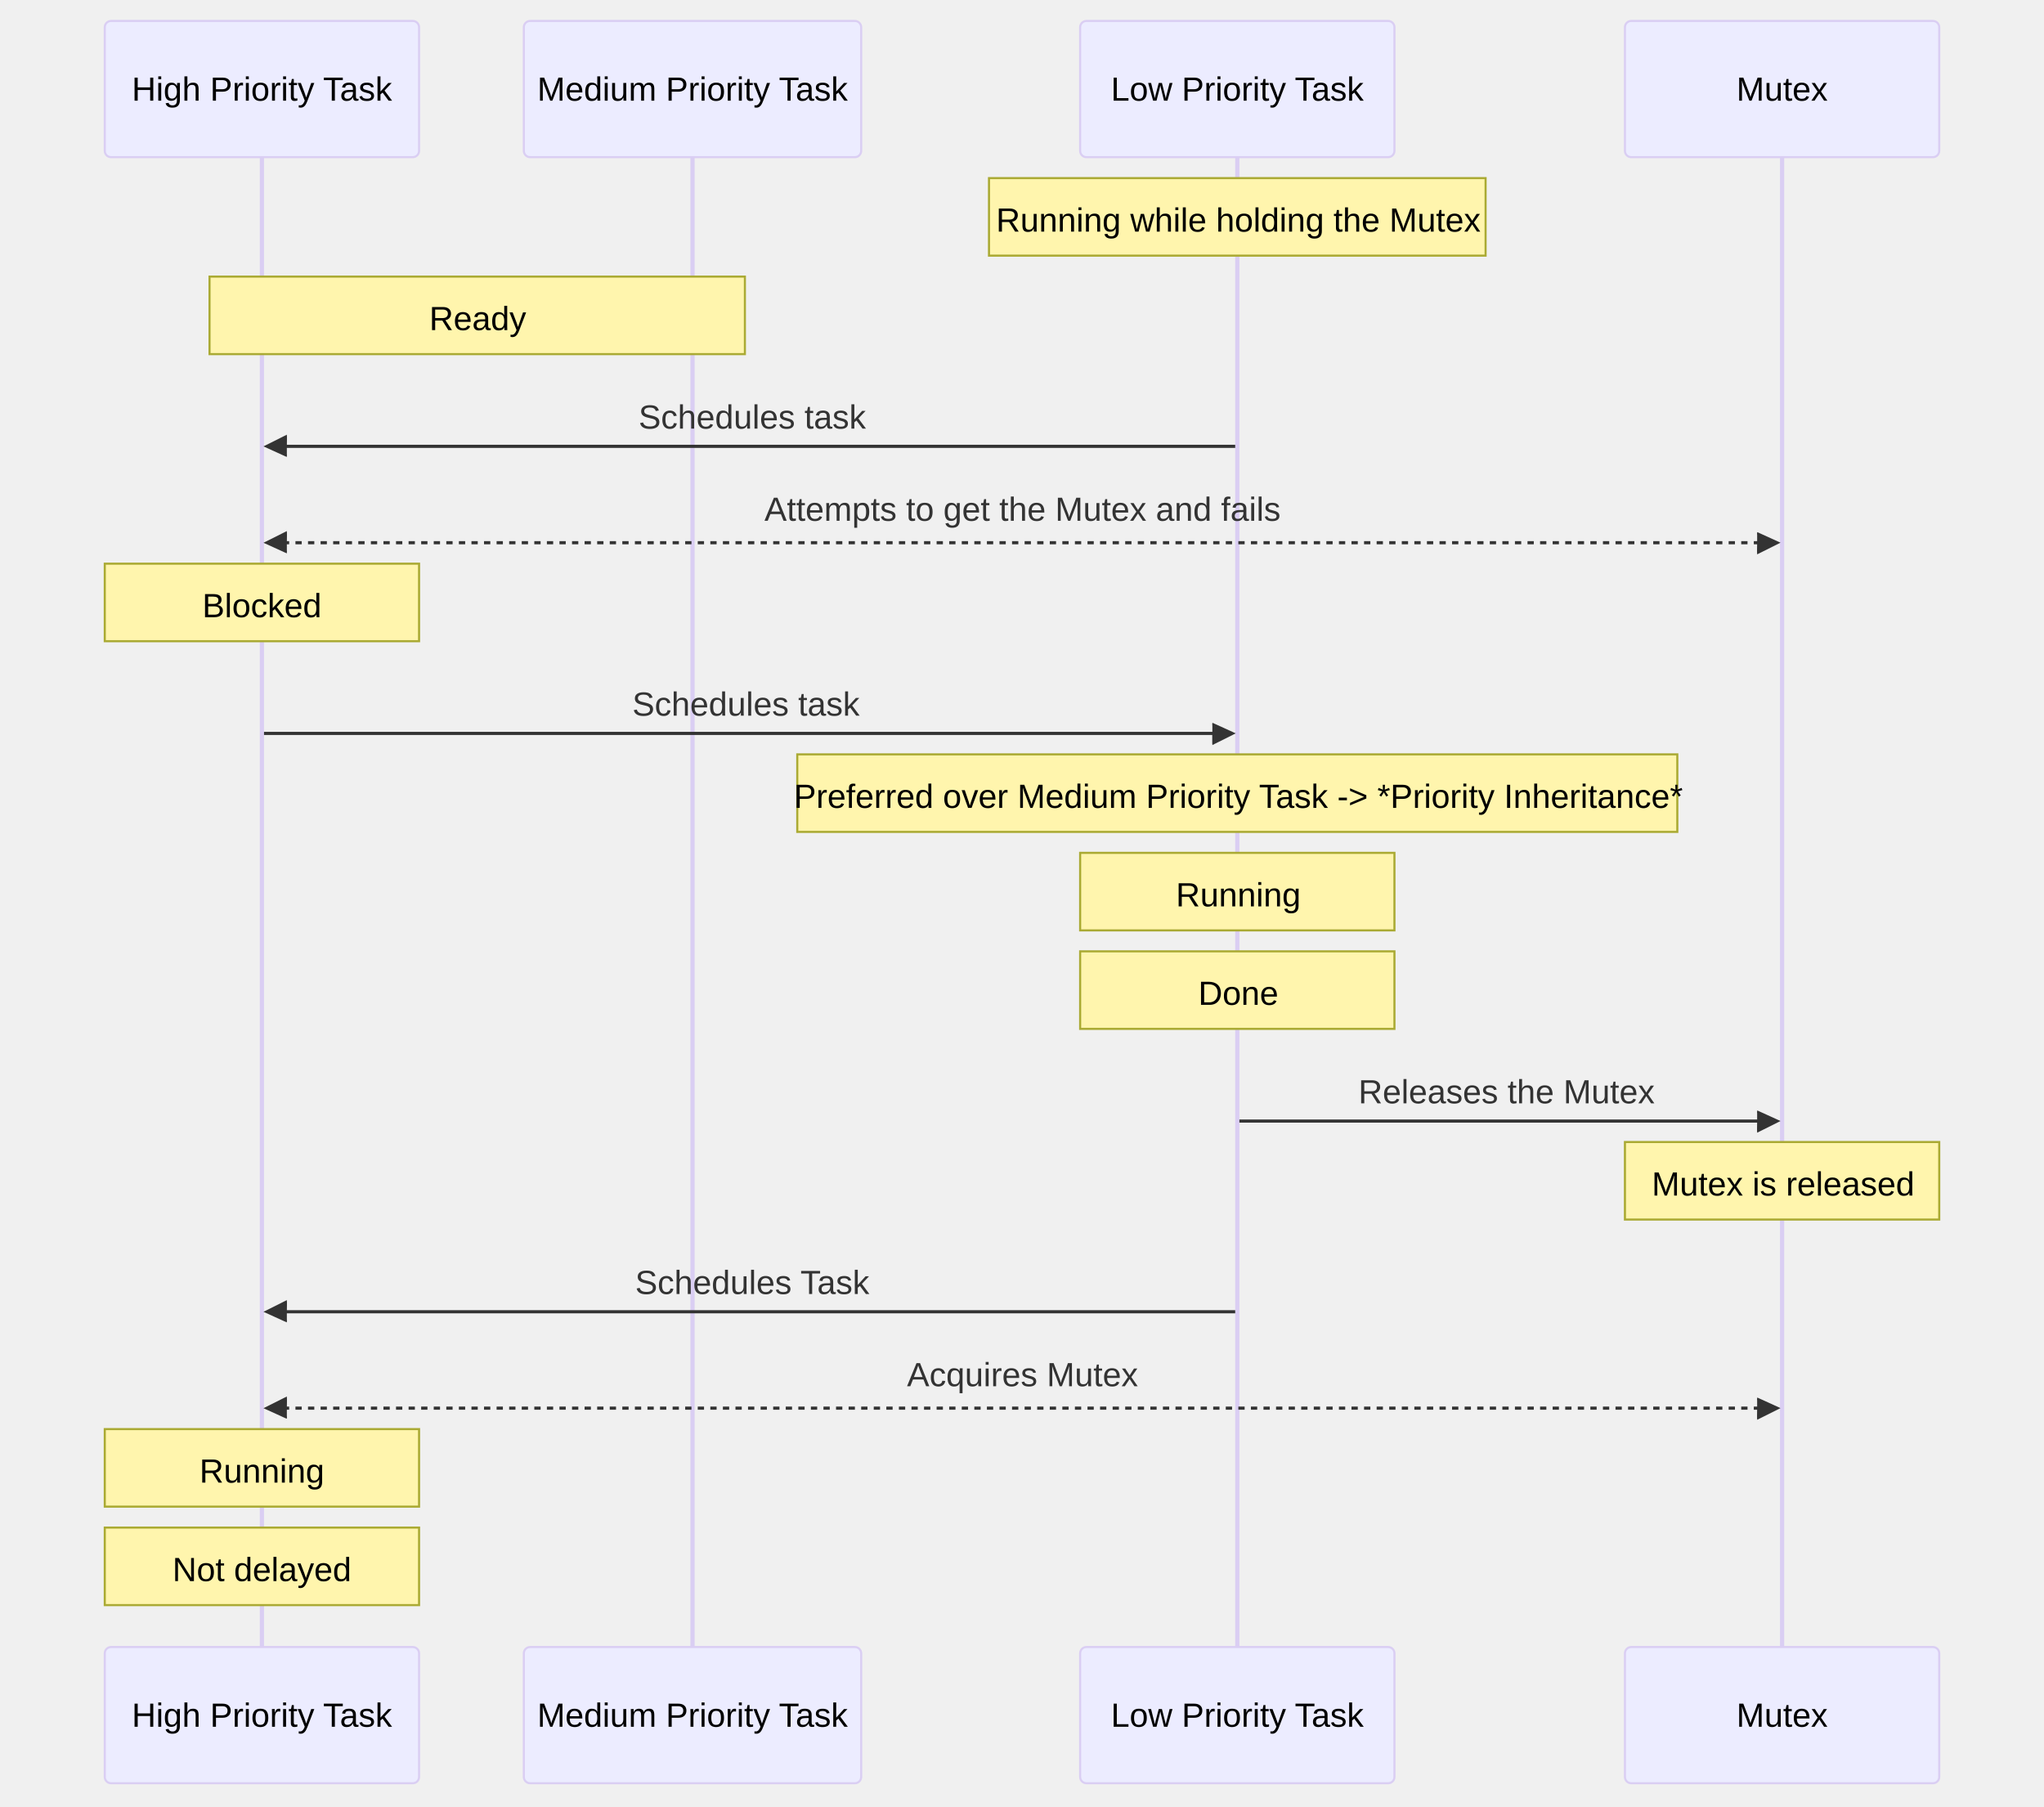
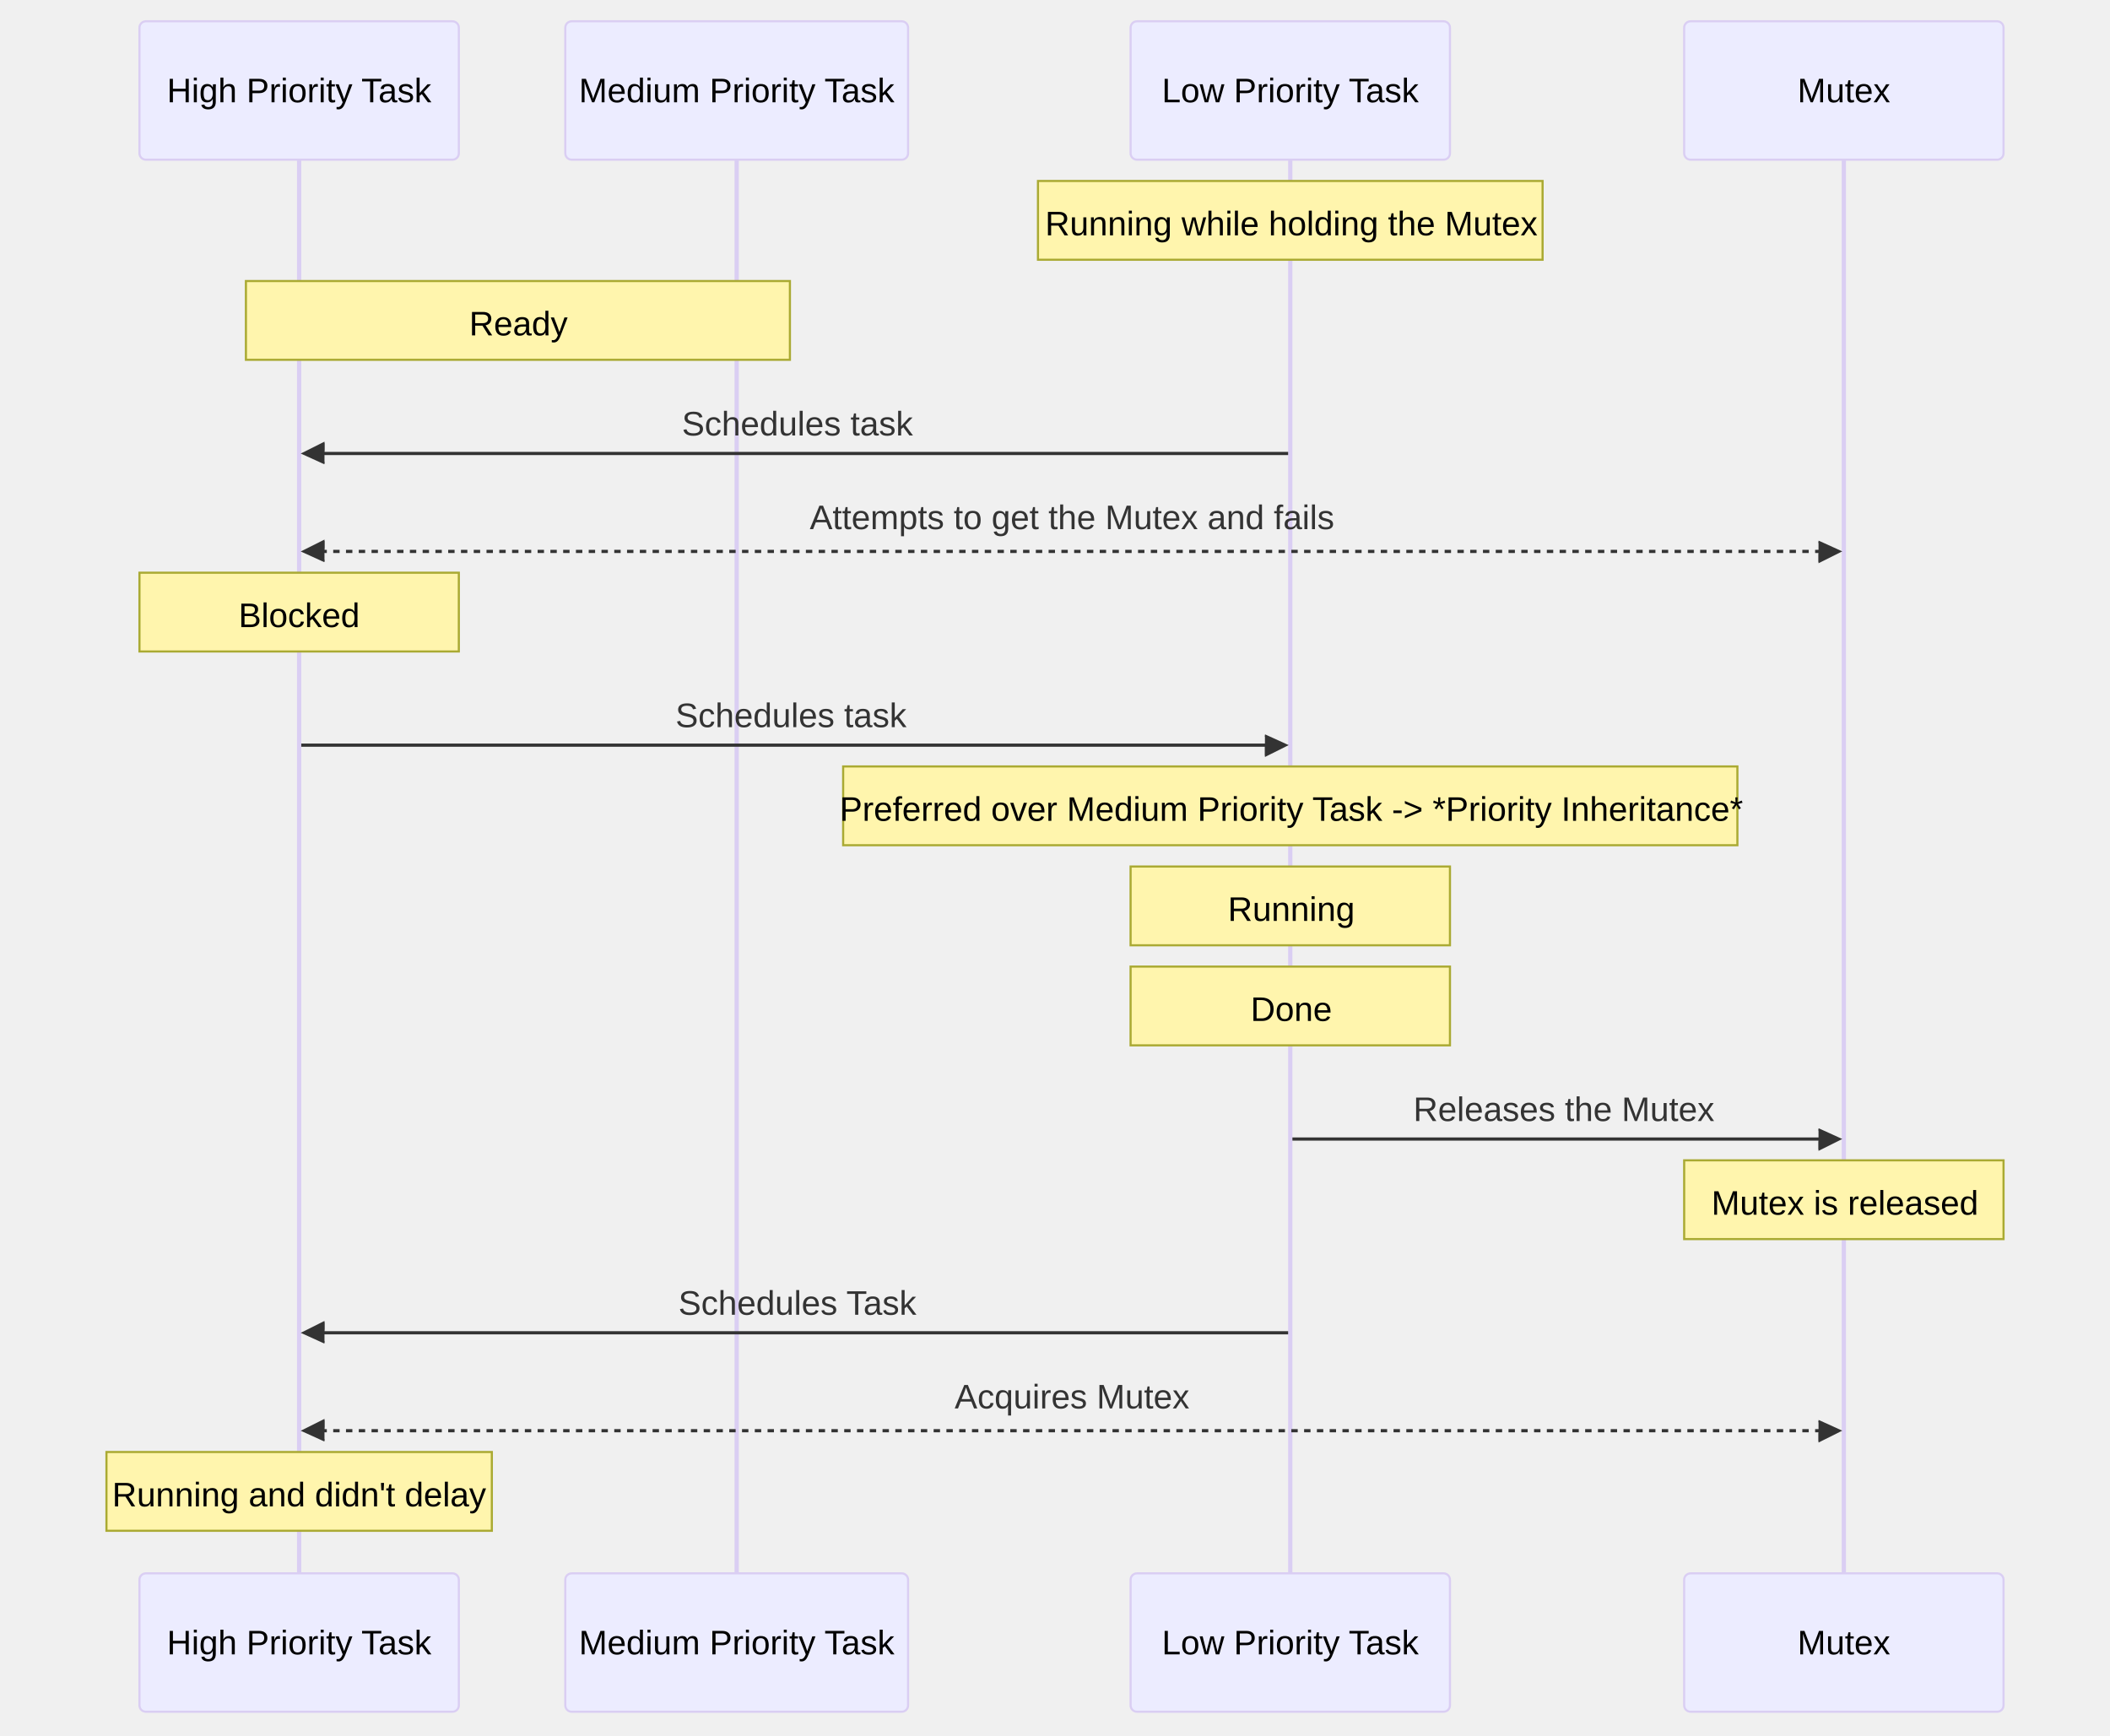
- <svg xmlns="http://www.w3.org/2000/svg" aria-roledescription="sequence" role="graphics-document document" viewBox="-50 -10 975.5 862" style="max-width: 975.5px; background-color: white;" width="100%" id="my-svg">
+ <svg xmlns="http://www.w3.org/2000/svg" aria-roledescription="sequence" role="graphics-document document" viewBox="-65.5 -10 991 815" style="max-width: 991px; background-color: white;" width="100%" id="my-svg">
  <g>
-     <rect class="actor actor-bottom" ry="3" rx="3" name="Mutex" height="65" width="150" stroke="#666" fill="#eaeaea" y="776" x="725.5" />
-     <text style="text-anchor: middle; font-size: 16px; font-weight: 400;" class="actor actor-box" alignment-baseline="central" dominant-baseline="central" y="808.5" x="800.5">
+     <rect class="actor actor-bottom" ry="3" rx="3" name="Mutex" height="65" width="150" stroke="#666" fill="#eaeaea" y="729" x="725.5" />
+     <text style="text-anchor: middle; font-size: 16px; font-weight: 400;" class="actor actor-box" alignment-baseline="central" dominant-baseline="central" y="761.5" x="800.5">
      <tspan dy="0" x="800.5">Mutex</tspan>
    </text>
  </g>
  <g>
-     <rect class="actor actor-bottom" ry="3" rx="3" name="L" height="65" width="150" stroke="#666" fill="#eaeaea" y="776" x="465.5" />
-     <text style="text-anchor: middle; font-size: 16px; font-weight: 400;" class="actor actor-box" alignment-baseline="central" dominant-baseline="central" y="808.5" x="540.5">
+     <rect class="actor actor-bottom" ry="3" rx="3" name="L" height="65" width="150" stroke="#666" fill="#eaeaea" y="729" x="465.5" />
+     <text style="text-anchor: middle; font-size: 16px; font-weight: 400;" class="actor actor-box" alignment-baseline="central" dominant-baseline="central" y="761.5" x="540.5">
      <tspan dy="0" x="540.5">Low Priority Task</tspan>
    </text>
  </g>
  <g>
-     <rect class="actor actor-bottom" ry="3" rx="3" name="M" height="65" width="161" stroke="#666" fill="#eaeaea" y="776" x="200" />
-     <text style="text-anchor: middle; font-size: 16px; font-weight: 400;" class="actor actor-box" alignment-baseline="central" dominant-baseline="central" y="808.5" x="280.5">
+     <rect class="actor actor-bottom" ry="3" rx="3" name="M" height="65" width="161" stroke="#666" fill="#eaeaea" y="729" x="200" />
+     <text style="text-anchor: middle; font-size: 16px; font-weight: 400;" class="actor actor-box" alignment-baseline="central" dominant-baseline="central" y="761.5" x="280.5">
      <tspan dy="0" x="280.5">Medium Priority Task</tspan>
    </text>
  </g>
  <g>
-     <rect class="actor actor-bottom" ry="3" rx="3" name="H" height="65" width="150" stroke="#666" fill="#eaeaea" y="776" x="0" />
-     <text style="text-anchor: middle; font-size: 16px; font-weight: 400;" class="actor actor-box" alignment-baseline="central" dominant-baseline="central" y="808.5" x="75">
+     <rect class="actor actor-bottom" ry="3" rx="3" name="H" height="65" width="150" stroke="#666" fill="#eaeaea" y="729" x="0" />
+     <text style="text-anchor: middle; font-size: 16px; font-weight: 400;" class="actor actor-box" alignment-baseline="central" dominant-baseline="central" y="761.5" x="75">
      <tspan dy="0" x="75">High Priority Task</tspan>
    </text>
  </g>
  <g>
-     <line name="Mutex" stroke="#999" stroke-width="0.5px" class="actor-line 200" y2="776" x2="800.5" y1="65" x1="800.5" id="actor3" />
+     <line name="Mutex" stroke="#999" stroke-width="0.5px" class="actor-line 200" y2="729" x2="800.5" y1="65" x1="800.5" id="actor3" />
    <g id="root-3">
      <rect class="actor actor-top" ry="3" rx="3" name="Mutex" height="65" width="150" stroke="#666" fill="#eaeaea" y="0" x="725.5" />
      <text style="text-anchor: middle; font-size: 16px; font-weight: 400;" class="actor actor-box" alignment-baseline="central" dominant-baseline="central" y="32.5" x="800.5">
        <tspan dy="0" x="800.5">Mutex</tspan>
      </text>
    </g>
  </g>
  <g>
-     <line name="L" stroke="#999" stroke-width="0.5px" class="actor-line 200" y2="776" x2="540.5" y1="65" x1="540.5" id="actor2" />
+     <line name="L" stroke="#999" stroke-width="0.5px" class="actor-line 200" y2="729" x2="540.5" y1="65" x1="540.5" id="actor2" />
    <g id="root-2">
      <rect class="actor actor-top" ry="3" rx="3" name="L" height="65" width="150" stroke="#666" fill="#eaeaea" y="0" x="465.5" />
      <text style="text-anchor: middle; font-size: 16px; font-weight: 400;" class="actor actor-box" alignment-baseline="central" dominant-baseline="central" y="32.5" x="540.5">
        <tspan dy="0" x="540.5">Low Priority Task</tspan>
      </text>
    </g>
  </g>
  <g>
-     <line name="M" stroke="#999" stroke-width="0.5px" class="actor-line 200" y2="776" x2="280.5" y1="65" x1="280.5" id="actor1" />
+     <line name="M" stroke="#999" stroke-width="0.5px" class="actor-line 200" y2="729" x2="280.5" y1="65" x1="280.5" id="actor1" />
    <g id="root-1">
      <rect class="actor actor-top" ry="3" rx="3" name="M" height="65" width="161" stroke="#666" fill="#eaeaea" y="0" x="200" />
      <text style="text-anchor: middle; font-size: 16px; font-weight: 400;" class="actor actor-box" alignment-baseline="central" dominant-baseline="central" y="32.5" x="280.5">
        <tspan dy="0" x="280.5">Medium Priority Task</tspan>
      </text>
    </g>
  </g>
  <g>
-     <line name="H" stroke="#999" stroke-width="0.5px" class="actor-line 200" y2="776" x2="75" y1="65" x1="75" id="actor0" />
+     <line name="H" stroke="#999" stroke-width="0.5px" class="actor-line 200" y2="729" x2="75" y1="65" x1="75" id="actor0" />
    <g id="root-0">
      <rect class="actor actor-top" ry="3" rx="3" name="H" height="65" width="150" stroke="#666" fill="#eaeaea" y="0" x="0" />
      <text style="text-anchor: middle; font-size: 16px; font-weight: 400;" class="actor actor-box" alignment-baseline="central" dominant-baseline="central" y="32.5" x="75">
        <tspan dy="0" x="75">High Priority Task</tspan>
      </text>
    </g>
  </g>
  <style>#my-svg{font-family:"trebuchet ms",verdana,arial,sans-serif;font-size:16px;fill:#333;}#my-svg .error-icon{fill:#552222;}#my-svg .error-text{fill:#552222;stroke:#552222;}#my-svg .edge-thickness-normal{stroke-width:1px;}#my-svg .edge-thickness-thick{stroke-width:3.5px;}#my-svg .edge-pattern-solid{stroke-dasharray:0;}#my-svg .edge-thickness-invisible{stroke-width:0;fill:none;}#my-svg .edge-pattern-dashed{stroke-dasharray:3;}#my-svg .edge-pattern-dotted{stroke-dasharray:2;}#my-svg .marker{fill:#333333;stroke:#333333;}#my-svg .marker.cross{stroke:#333333;}#my-svg svg{font-family:"trebuchet ms",verdana,arial,sans-serif;font-size:16px;}#my-svg p{margin:0;}#my-svg .actor{stroke:hsl(259.626, 59.777%, 87.902%);fill:#ECECFF;}#my-svg text.actor&gt;tspan{fill:black;stroke:none;}#my-svg .actor-line{stroke:hsl(259.626, 59.777%, 87.902%);}#my-svg .messageLine0{stroke-width:1.5;stroke-dasharray:none;stroke:#333;}#my-svg .messageLine1{stroke-width:1.5;stroke-dasharray:2,2;stroke:#333;}#my-svg #arrowhead path{fill:#333;stroke:#333;}#my-svg .sequenceNumber{fill:white;}#my-svg #sequencenumber{fill:#333;}#my-svg #crosshead path{fill:#333;stroke:#333;}#my-svg .messageText{fill:#333;stroke:none;}#my-svg .labelBox{stroke:hsl(259.626, 59.777%, 87.902%);fill:#ECECFF;}#my-svg .labelText,#my-svg .labelText&gt;tspan{fill:black;stroke:none;}#my-svg .loopText,#my-svg .loopText&gt;tspan{fill:black;stroke:none;}#my-svg .loopLine{stroke-width:2px;stroke-dasharray:2,2;stroke:hsl(259.626, 59.777%, 87.902%);fill:hsl(259.626, 59.777%, 87.902%);}#my-svg .note{stroke:#aaaa33;fill:#fff5ad;}#my-svg .noteText,#my-svg .noteText&gt;tspan{fill:black;stroke:none;}#my-svg .activation0{fill:#f4f4f4;stroke:#666;}#my-svg .activation1{fill:#f4f4f4;stroke:#666;}#my-svg .activation2{fill:#f4f4f4;stroke:#666;}#my-svg .actorPopupMenu{position:absolute;}#my-svg .actorPopupMenuPanel{position:absolute;fill:#ECECFF;box-shadow:0px 8px 16px 0px rgba(0,0,0,0.2);filter:drop-shadow(3px 5px 2px rgb(0 0 0 / 0.4));}#my-svg .actor-man line{stroke:hsl(259.626, 59.777%, 87.902%);fill:#ECECFF;}#my-svg .actor-man circle,#my-svg line{stroke:hsl(259.626, 59.777%, 87.902%);fill:#ECECFF;stroke-width:2px;}#my-svg :root{--mermaid-font-family:"trebuchet ms",verdana,arial,sans-serif;}</style>
  <g />
  <defs>
    <symbol height="24" width="24" id="computer">
      <path d="M2 2v13h20v-13h-20zm18 11h-16v-9h16v9zm-10.228 6l.466-1h3.524l.467 1h-4.457zm14.228 3h-24l2-6h2.104l-1.33 4h18.45l-1.297-4h2.073l2 6zm-5-10h-14v-7h14v7z" transform="scale(.5)" />
    </symbol>
  </defs>
  <defs>
    <symbol clip-rule="evenodd" fill-rule="evenodd" id="database">
      <path d="M12.258.001l.256.004.255.005.253.008.251.01.249.012.247.015.246.016.242.019.241.02.239.023.236.024.233.027.231.028.229.031.225.032.223.034.22.036.217.038.214.04.211.041.208.043.205.045.201.046.198.048.194.05.191.051.187.053.183.054.18.056.175.057.172.059.168.06.163.061.16.063.155.064.15.066.074.033.073.033.071.034.07.034.069.035.068.035.067.035.066.035.064.036.064.036.062.036.06.036.06.037.058.037.058.037.055.038.055.038.053.038.052.038.051.039.05.039.048.039.047.039.045.04.044.04.043.04.041.04.04.041.039.041.037.041.036.041.034.041.033.042.032.042.03.042.029.042.027.042.026.043.024.043.023.043.021.043.02.043.018.044.017.043.015.044.013.044.012.044.011.045.009.044.007.045.006.045.004.045.002.045.001.045v17l-.001.045-.002.045-.004.045-.006.045-.007.045-.009.044-.011.045-.012.044-.013.044-.015.044-.017.043-.018.044-.02.043-.021.043-.023.043-.024.043-.026.043-.027.042-.029.042-.03.042-.032.042-.033.042-.034.041-.036.041-.037.041-.039.041-.04.041-.041.04-.043.04-.044.04-.045.04-.047.039-.048.039-.05.039-.051.039-.052.038-.053.038-.055.038-.055.038-.058.037-.058.037-.06.037-.06.036-.062.036-.064.036-.064.036-.066.035-.067.035-.068.035-.069.035-.07.034-.071.034-.073.033-.074.033-.15.066-.155.064-.16.063-.163.061-.168.06-.172.059-.175.057-.18.056-.183.054-.187.053-.191.051-.194.05-.198.048-.201.046-.205.045-.208.043-.211.041-.214.04-.217.038-.22.036-.223.034-.225.032-.229.031-.231.028-.233.027-.236.024-.239.023-.241.02-.242.019-.246.016-.247.015-.249.012-.251.01-.253.008-.255.005-.256.004-.258.001-.258-.001-.256-.004-.255-.005-.253-.008-.251-.01-.249-.012-.247-.015-.245-.016-.243-.019-.241-.02-.238-.023-.236-.024-.234-.027-.231-.028-.228-.031-.226-.032-.223-.034-.22-.036-.217-.038-.214-.04-.211-.041-.208-.043-.204-.045-.201-.046-.198-.048-.195-.05-.19-.051-.187-.053-.184-.054-.179-.056-.176-.057-.172-.059-.167-.06-.164-.061-.159-.063-.155-.064-.151-.066-.074-.033-.072-.033-.072-.034-.07-.034-.069-.035-.068-.035-.067-.035-.066-.035-.064-.036-.063-.036-.062-.036-.061-.036-.06-.037-.058-.037-.057-.037-.056-.038-.055-.038-.053-.038-.052-.038-.051-.039-.049-.039-.049-.039-.046-.039-.046-.04-.044-.04-.043-.04-.041-.04-.04-.041-.039-.041-.037-.041-.036-.041-.034-.041-.033-.042-.032-.042-.03-.042-.029-.042-.027-.042-.026-.043-.024-.043-.023-.043-.021-.043-.02-.043-.018-.044-.017-.043-.015-.044-.013-.044-.012-.044-.011-.045-.009-.044-.007-.045-.006-.045-.004-.045-.002-.045-.001-.045v-17l.001-.045.002-.045.004-.045.006-.045.007-.045.009-.044.011-.045.012-.044.013-.044.015-.044.017-.043.018-.044.02-.043.021-.043.023-.043.024-.043.026-.043.027-.042.029-.042.03-.042.032-.042.033-.042.034-.041.036-.041.037-.041.039-.041.04-.041.041-.04.043-.04.044-.04.046-.04.046-.039.049-.039.049-.039.051-.039.052-.038.053-.038.055-.038.056-.038.057-.037.058-.037.06-.037.061-.036.062-.036.063-.036.064-.036.066-.035.067-.035.068-.035.069-.035.07-.034.072-.034.072-.033.074-.033.151-.066.155-.064.159-.063.164-.061.167-.06.172-.059.176-.057.179-.056.184-.054.187-.053.19-.051.195-.05.198-.048.201-.046.204-.045.208-.043.211-.041.214-.04.217-.038.22-.036.223-.034.226-.032.228-.031.231-.028.234-.027.236-.024.238-.023.241-.02.243-.019.245-.016.247-.015.249-.012.251-.01.253-.008.255-.005.256-.004.258-.001.258.001zm-9.258 20.499v.01l.001.021.003.021.004.022.005.021.006.022.007.022.009.023.01.022.011.023.012.023.013.023.015.023.016.024.017.023.018.024.019.024.021.024.022.025.023.024.024.025.052.049.056.05.061.051.066.051.07.051.075.051.079.052.084.052.088.052.092.052.097.052.102.051.105.052.11.052.114.051.119.051.123.051.127.05.131.05.135.05.139.048.144.049.147.047.152.047.155.047.16.045.163.045.167.043.171.043.176.041.178.041.183.039.187.039.19.037.194.035.197.035.202.033.204.031.209.03.212.029.216.027.219.025.222.024.226.021.23.02.233.018.236.016.24.015.243.012.246.01.249.008.253.005.256.004.259.001.26-.001.257-.004.254-.005.25-.008.247-.011.244-.012.241-.014.237-.016.233-.018.231-.021.226-.021.224-.024.22-.026.216-.027.212-.028.21-.031.205-.031.202-.034.198-.034.194-.036.191-.037.187-.039.183-.04.179-.04.175-.042.172-.043.168-.044.163-.045.16-.046.155-.046.152-.047.148-.048.143-.049.139-.049.136-.05.131-.05.126-.05.123-.051.118-.052.114-.051.11-.052.106-.052.101-.052.096-.052.092-.052.088-.053.083-.051.079-.052.074-.052.07-.051.065-.051.06-.051.056-.05.051-.05.023-.024.023-.025.021-.024.02-.024.019-.024.018-.024.017-.024.015-.023.014-.024.013-.023.012-.023.01-.023.01-.022.008-.022.006-.022.006-.022.004-.022.004-.021.001-.021.001-.021v-4.127l-.077.055-.08.053-.083.054-.085.053-.087.052-.09.052-.093.051-.095.05-.097.05-.1.049-.102.049-.105.048-.106.047-.109.047-.111.046-.114.045-.115.045-.118.044-.12.043-.122.042-.124.042-.126.041-.128.04-.13.04-.132.038-.134.038-.135.037-.138.037-.139.035-.142.035-.143.034-.144.033-.147.032-.148.031-.15.03-.151.03-.153.029-.154.027-.156.027-.158.026-.159.025-.161.024-.162.023-.163.022-.165.021-.166.02-.167.019-.169.018-.169.017-.171.016-.173.015-.173.014-.175.013-.175.012-.177.011-.178.01-.179.008-.179.008-.181.006-.182.005-.182.004-.184.003-.184.002h-.37l-.184-.002-.184-.003-.182-.004-.182-.005-.181-.006-.179-.008-.179-.008-.178-.01-.176-.011-.176-.012-.175-.013-.173-.014-.172-.015-.171-.016-.17-.017-.169-.018-.167-.019-.166-.02-.165-.021-.163-.022-.162-.023-.161-.024-.159-.025-.157-.026-.156-.027-.155-.027-.153-.029-.151-.03-.15-.03-.148-.031-.146-.032-.145-.033-.143-.034-.141-.035-.14-.035-.137-.037-.136-.037-.134-.038-.132-.038-.13-.04-.128-.04-.126-.041-.124-.042-.122-.042-.12-.044-.117-.043-.116-.045-.113-.045-.112-.046-.109-.047-.106-.047-.105-.048-.102-.049-.1-.049-.097-.05-.095-.05-.093-.052-.09-.051-.087-.052-.085-.053-.083-.054-.08-.054-.077-.054v4.127zm0-5.654v.011l.001.021.003.021.004.021.005.022.006.022.007.022.009.022.01.022.011.023.012.023.013.023.015.024.016.023.017.024.018.024.019.024.021.024.022.024.023.025.024.024.052.05.056.05.061.05.066.051.07.051.075.052.079.051.084.052.088.052.092.052.097.052.102.052.105.052.11.051.114.051.119.052.123.05.127.051.131.05.135.049.139.049.144.048.147.048.152.047.155.046.16.045.163.045.167.044.171.042.176.042.178.04.183.04.187.038.19.037.194.036.197.034.202.033.204.032.209.03.212.028.216.027.219.025.222.024.226.022.23.02.233.018.236.016.24.014.243.012.246.01.249.008.253.006.256.003.259.001.26-.001.257-.003.254-.006.25-.008.247-.01.244-.012.241-.015.237-.016.233-.018.231-.02.226-.022.224-.024.22-.025.216-.027.212-.029.21-.03.205-.032.202-.033.198-.035.194-.036.191-.037.187-.039.183-.039.179-.041.175-.042.172-.043.168-.044.163-.045.16-.045.155-.047.152-.047.148-.048.143-.048.139-.05.136-.049.131-.05.126-.051.123-.051.118-.051.114-.052.11-.052.106-.052.101-.052.096-.052.092-.052.088-.052.083-.052.079-.052.074-.051.07-.052.065-.051.06-.05.056-.051.051-.049.023-.025.023-.024.021-.025.02-.024.019-.024.018-.024.017-.024.015-.023.014-.023.013-.024.012-.022.01-.023.01-.023.008-.022.006-.022.006-.022.004-.021.004-.022.001-.021.001-.021v-4.139l-.077.054-.08.054-.083.054-.085.052-.087.053-.09.051-.093.051-.095.051-.097.05-.1.049-.102.049-.105.048-.106.047-.109.047-.111.046-.114.045-.115.044-.118.044-.12.044-.122.042-.124.042-.126.041-.128.04-.13.039-.132.039-.134.038-.135.037-.138.036-.139.036-.142.035-.143.033-.144.033-.147.033-.148.031-.15.03-.151.03-.153.028-.154.028-.156.027-.158.026-.159.025-.161.024-.162.023-.163.022-.165.021-.166.02-.167.019-.169.018-.169.017-.171.016-.173.015-.173.014-.175.013-.175.012-.177.011-.178.009-.179.009-.179.007-.181.007-.182.005-.182.004-.184.003-.184.002h-.37l-.184-.002-.184-.003-.182-.004-.182-.005-.181-.007-.179-.007-.179-.009-.178-.009-.176-.011-.176-.012-.175-.013-.173-.014-.172-.015-.171-.016-.17-.017-.169-.018-.167-.019-.166-.02-.165-.021-.163-.022-.162-.023-.161-.024-.159-.025-.157-.026-.156-.027-.155-.028-.153-.028-.151-.03-.15-.03-.148-.031-.146-.033-.145-.033-.143-.033-.141-.035-.14-.036-.137-.036-.136-.037-.134-.038-.132-.039-.13-.039-.128-.04-.126-.041-.124-.042-.122-.043-.12-.043-.117-.044-.116-.044-.113-.046-.112-.046-.109-.046-.106-.047-.105-.048-.102-.049-.1-.049-.097-.05-.095-.051-.093-.051-.09-.051-.087-.053-.085-.052-.083-.054-.08-.054-.077-.054v4.139zm0-5.666v.011l.001.02.003.022.004.021.005.022.006.021.007.022.009.023.01.022.011.023.012.023.013.023.015.023.016.024.017.024.018.023.019.024.021.025.022.024.023.024.024.025.052.05.056.05.061.05.066.051.07.051.075.052.079.051.084.052.088.052.092.052.097.052.102.052.105.051.11.052.114.051.119.051.123.051.127.05.131.05.135.05.139.049.144.048.147.048.152.047.155.046.16.045.163.045.167.043.171.043.176.042.178.04.183.04.187.038.19.037.194.036.197.034.202.033.204.032.209.03.212.028.216.027.219.025.222.024.226.021.23.02.233.018.236.017.24.014.243.012.246.01.249.008.253.006.256.003.259.001.26-.001.257-.003.254-.006.25-.008.247-.01.244-.013.241-.014.237-.016.233-.018.231-.02.226-.022.224-.024.22-.025.216-.027.212-.029.21-.03.205-.032.202-.033.198-.035.194-.036.191-.037.187-.039.183-.039.179-.041.175-.042.172-.043.168-.044.163-.045.16-.045.155-.047.152-.047.148-.048.143-.049.139-.049.136-.049.131-.051.126-.05.123-.051.118-.052.114-.051.11-.052.106-.052.101-.052.096-.052.092-.052.088-.052.083-.052.079-.052.074-.052.07-.051.065-.051.06-.051.056-.05.051-.049.023-.025.023-.025.021-.024.02-.024.019-.024.018-.024.017-.024.015-.023.014-.024.013-.023.012-.023.01-.022.01-.023.008-.022.006-.022.006-.022.004-.022.004-.021.001-.021.001-.021v-4.153l-.077.054-.08.054-.083.053-.085.053-.087.053-.09.051-.093.051-.095.051-.097.05-.1.049-.102.048-.105.048-.106.048-.109.046-.111.046-.114.046-.115.044-.118.044-.12.043-.122.043-.124.042-.126.041-.128.04-.13.039-.132.039-.134.038-.135.037-.138.036-.139.036-.142.034-.143.034-.144.033-.147.032-.148.032-.15.03-.151.03-.153.028-.154.028-.156.027-.158.026-.159.024-.161.024-.162.023-.163.023-.165.021-.166.02-.167.019-.169.018-.169.017-.171.016-.173.015-.173.014-.175.013-.175.012-.177.01-.178.01-.179.009-.179.007-.181.006-.182.006-.182.004-.184.003-.184.001-.185.001-.185-.001-.184-.001-.184-.003-.182-.004-.182-.006-.181-.006-.179-.007-.179-.009-.178-.01-.176-.01-.176-.012-.175-.013-.173-.014-.172-.015-.171-.016-.17-.017-.169-.018-.167-.019-.166-.02-.165-.021-.163-.023-.162-.023-.161-.024-.159-.024-.157-.026-.156-.027-.155-.028-.153-.028-.151-.03-.15-.03-.148-.032-.146-.032-.145-.033-.143-.034-.141-.034-.14-.036-.137-.036-.136-.037-.134-.038-.132-.039-.13-.039-.128-.041-.126-.041-.124-.041-.122-.043-.12-.043-.117-.044-.116-.044-.113-.046-.112-.046-.109-.046-.106-.048-.105-.048-.102-.048-.1-.05-.097-.049-.095-.051-.093-.051-.09-.052-.087-.052-.085-.053-.083-.053-.08-.054-.077-.054v4.153zm8.74-8.179l-.257.004-.254.005-.25.008-.247.011-.244.012-.241.014-.237.016-.233.018-.231.021-.226.022-.224.023-.22.026-.216.027-.212.028-.21.031-.205.032-.202.033-.198.034-.194.036-.191.038-.187.038-.183.04-.179.041-.175.042-.172.043-.168.043-.163.045-.16.046-.155.046-.152.048-.148.048-.143.048-.139.049-.136.05-.131.05-.126.051-.123.051-.118.051-.114.052-.11.052-.106.052-.101.052-.096.052-.092.052-.088.052-.083.052-.079.052-.074.051-.07.052-.065.051-.06.05-.056.05-.051.05-.023.025-.023.024-.021.024-.02.025-.019.024-.018.024-.017.023-.015.024-.014.023-.013.023-.012.023-.01.023-.01.022-.008.022-.006.023-.006.021-.004.022-.004.021-.001.021-.001.021.001.021.001.021.004.021.004.022.006.021.006.023.008.022.01.022.01.023.012.023.013.023.014.023.015.024.017.023.018.024.019.024.02.025.021.024.023.024.023.025.051.05.056.05.06.05.065.051.07.052.074.051.079.052.083.052.088.052.092.052.096.052.101.052.106.052.11.052.114.052.118.051.123.051.126.051.131.05.136.05.139.049.143.048.148.048.152.048.155.046.16.046.163.045.168.043.172.043.175.042.179.041.183.04.187.038.191.038.194.036.198.034.202.033.205.032.21.031.212.028.216.027.22.026.224.023.226.022.231.021.233.018.237.016.241.014.244.012.247.011.25.008.254.005.257.004.26.001.26-.001.257-.004.254-.005.25-.008.247-.011.244-.012.241-.014.237-.016.233-.018.231-.021.226-.022.224-.023.22-.026.216-.027.212-.028.21-.031.205-.032.202-.033.198-.034.194-.036.191-.038.187-.038.183-.04.179-.041.175-.042.172-.043.168-.043.163-.045.16-.046.155-.046.152-.048.148-.048.143-.048.139-.049.136-.05.131-.05.126-.051.123-.051.118-.051.114-.052.11-.052.106-.052.101-.052.096-.052.092-.052.088-.052.083-.052.079-.052.074-.051.07-.052.065-.051.06-.05.056-.05.051-.05.023-.025.023-.024.021-.024.02-.025.019-.024.018-.024.017-.023.015-.024.014-.023.013-.023.012-.023.01-.023.01-.022.008-.022.006-.023.006-.021.004-.022.004-.021.001-.021.001-.021-.001-.021-.001-.021-.004-.021-.004-.022-.006-.021-.006-.023-.008-.022-.01-.022-.01-.023-.012-.023-.013-.023-.014-.023-.015-.024-.017-.023-.018-.024-.019-.024-.02-.025-.021-.024-.023-.024-.023-.025-.051-.05-.056-.05-.06-.05-.065-.051-.07-.052-.074-.051-.079-.052-.083-.052-.088-.052-.092-.052-.096-.052-.101-.052-.106-.052-.11-.052-.114-.052-.118-.051-.123-.051-.126-.051-.131-.05-.136-.05-.139-.049-.143-.048-.148-.048-.152-.048-.155-.046-.16-.046-.163-.045-.168-.043-.172-.043-.175-.042-.179-.041-.183-.04-.187-.038-.191-.038-.194-.036-.198-.034-.202-.033-.205-.032-.21-.031-.212-.028-.216-.027-.22-.026-.224-.023-.226-.022-.231-.021-.233-.018-.237-.016-.241-.014-.244-.012-.247-.011-.25-.008-.254-.005-.257-.004-.26-.001-.26.001z" transform="scale(.5)" />
    </symbol>
  </defs>
  <defs>
    <symbol height="24" width="24" id="clock">
      <path d="M12 2c5.514 0 10 4.486 10 10s-4.486 10-10 10-10-4.486-10-10 4.486-10 10-10zm0-2c-6.627 0-12 5.373-12 12s5.373 12 12 12 12-5.373 12-12-5.373-12-12-12zm5.848 12.459c.202.038.202.333.001.372-1.907.361-6.045 1.111-6.547 1.111-.719 0-1.301-.582-1.301-1.301 0-.512.77-5.447 1.125-7.445.034-.192.312-.181.343.014l.985 6.238 5.394 1.011z" transform="scale(.5)" />
    </symbol>
  </defs>
  <defs>
    <marker orient="auto-start-reverse" markerHeight="12" markerWidth="12" markerUnits="userSpaceOnUse" refY="5" refX="7.9" id="arrowhead">
      <path d="M -1 0 L 10 5 L 0 10 z" />
    </marker>
  </defs>
  <defs>
    <marker refY="4.5" refX="4" orient="auto" markerHeight="8" markerWidth="15" id="crosshead">
      <path style="stroke-dasharray: 0, 0;" d="M 1,2 L 6,7 M 6,2 L 1,7" stroke-width="1pt" stroke="#000000" fill="none" />
    </marker>
  </defs>
  <defs>
    <marker orient="auto" markerHeight="28" markerWidth="20" refY="7" refX="15.5" id="filled-head">
      <path d="M 18,7 L9,13 L14,7 L9,1 Z" />
    </marker>
  </defs>
  <defs>
    <marker orient="auto" markerHeight="40" markerWidth="60" refY="15" refX="15" id="sequencenumber">
      <circle r="6" cy="15" cx="15" />
    </marker>
  </defs>
  <g>
    <rect class="note" height="37" width="237" stroke="#666" fill="#EDF2AE" y="75" x="422" />
    <text style="font-size: 16px; font-weight: 400;" dy="1em" class="noteText" alignment-baseline="middle" dominant-baseline="middle" text-anchor="middle" y="80" x="541">
      <tspan x="541">Running while holding the Mutex</tspan>
    </text>
  </g>
  <g>
    <rect class="note" height="37" width="255.5" stroke="#666" fill="#EDF2AE" y="122" x="50" />
    <text style="font-size: 16px; font-weight: 400;" dy="1em" class="noteText" alignment-baseline="middle" dominant-baseline="middle" text-anchor="middle" y="127" x="178">
      <tspan x="178">Ready</tspan>
    </text>
  </g>
  <g>
    <rect class="note" height="37" width="150" stroke="#666" fill="#EDF2AE" y="259" x="0" />
    <text style="font-size: 16px; font-weight: 400;" dy="1em" class="noteText" alignment-baseline="middle" dominant-baseline="middle" text-anchor="middle" y="264" x="75">
      <tspan x="75">Blocked</tspan>
    </text>
  </g>
  <g>
    <rect class="note" height="37" width="420" stroke="#666" fill="#EDF2AE" y="350" x="330.5" />
    <text style="font-size: 16px; font-weight: 400;" dy="1em" class="noteText" alignment-baseline="middle" dominant-baseline="middle" text-anchor="middle" y="355" x="541">
      <tspan x="541">Preferred over Medium Priority Task -&gt; *Priority Inheritance*</tspan>
    </text>
  </g>
  <g>
    <rect class="note" height="37" width="150" stroke="#666" fill="#EDF2AE" y="397" x="465.5" />
    <text style="font-size: 16px; font-weight: 400;" dy="1em" class="noteText" alignment-baseline="middle" dominant-baseline="middle" text-anchor="middle" y="402" x="541">
      <tspan x="541">Running</tspan>
    </text>
  </g>
  <g>
    <rect class="note" height="37" width="150" stroke="#666" fill="#EDF2AE" y="444" x="465.5" />
    <text style="font-size: 16px; font-weight: 400;" dy="1em" class="noteText" alignment-baseline="middle" dominant-baseline="middle" text-anchor="middle" y="449" x="541">
      <tspan x="541">Done</tspan>
    </text>
  </g>
  <g>
    <rect class="note" height="37" width="150" stroke="#666" fill="#EDF2AE" y="535" x="725.5" />
    <text style="font-size: 16px; font-weight: 400;" dy="1em" class="noteText" alignment-baseline="middle" dominant-baseline="middle" text-anchor="middle" y="540" x="801">
      <tspan x="801">Mutex is released</tspan>
    </text>
  </g>
  <g>
-     <rect class="note" height="37" width="150" stroke="#666" fill="#EDF2AE" y="672" x="0" />
+     <rect class="note" height="37" width="181" stroke="#666" fill="#EDF2AE" y="672" x="-15.5" />
    <text style="font-size: 16px; font-weight: 400;" dy="1em" class="noteText" alignment-baseline="middle" dominant-baseline="middle" text-anchor="middle" y="677" x="75">
-       <tspan x="75">Running</tspan>
-     </text>
-   </g>
-   <g>
-     <rect class="note" height="37" width="150" stroke="#666" fill="#EDF2AE" y="719" x="0" />
-     <text style="font-size: 16px; font-weight: 400;" dy="1em" class="noteText" alignment-baseline="middle" dominant-baseline="middle" text-anchor="middle" y="724" x="75">
-       <tspan x="75">Not delayed</tspan>
+       <tspan x="75">Running and didn't delay</tspan>
    </text>
  </g>
  <text style="font-size: 16px; font-weight: 400;" dy="1em" class="messageText" alignment-baseline="middle" dominant-baseline="middle" text-anchor="middle" y="174" x="309">Schedules task</text>
  <line style="fill: none;" marker-end="url(#arrowhead)" stroke="none" stroke-width="2" class="messageLine0" y2="203" x2="79" y1="203" x1="539.5" />
  <text style="font-size: 16px; font-weight: 400;" dy="1em" class="messageText" alignment-baseline="middle" dominant-baseline="middle" text-anchor="middle" y="218" x="438">Attempts to get the Mutex and fails</text>
  <line style="stroke-dasharray: 3, 3; fill: none;" marker-end="url(#arrowhead)" marker-start="url(#arrowhead)" stroke="none" stroke-width="2" class="messageLine1" y2="249" x2="796.5" y1="249" x1="79" />
  <text style="font-size: 16px; font-weight: 400;" dy="1em" class="messageText" alignment-baseline="middle" dominant-baseline="middle" text-anchor="middle" y="311" x="306">Schedules task</text>
  <line style="fill: none;" marker-end="url(#arrowhead)" stroke="none" stroke-width="2" class="messageLine0" y2="340" x2="536.5" y1="340" x1="76" />
  <text style="font-size: 16px; font-weight: 400;" dy="1em" class="messageText" alignment-baseline="middle" dominant-baseline="middle" text-anchor="middle" y="496" x="669">Releases the Mutex</text>
  <line style="fill: none;" marker-end="url(#arrowhead)" stroke="none" stroke-width="2" class="messageLine0" y2="525" x2="796.5" y1="525" x1="541.5" />
  <text style="font-size: 16px; font-weight: 400;" dy="1em" class="messageText" alignment-baseline="middle" dominant-baseline="middle" text-anchor="middle" y="587" x="309">Schedules Task</text>
  <line style="fill: none;" marker-end="url(#arrowhead)" stroke="none" stroke-width="2" class="messageLine0" y2="616" x2="79" y1="616" x1="539.5" />
  <text style="font-size: 16px; font-weight: 400;" dy="1em" class="messageText" alignment-baseline="middle" dominant-baseline="middle" text-anchor="middle" y="631" x="438">Acquires Mutex</text>
  <line style="stroke-dasharray: 3, 3; fill: none;" marker-end="url(#arrowhead)" marker-start="url(#arrowhead)" stroke="none" stroke-width="2" class="messageLine1" y2="662" x2="796.5" y1="662" x1="79" />
</svg>
